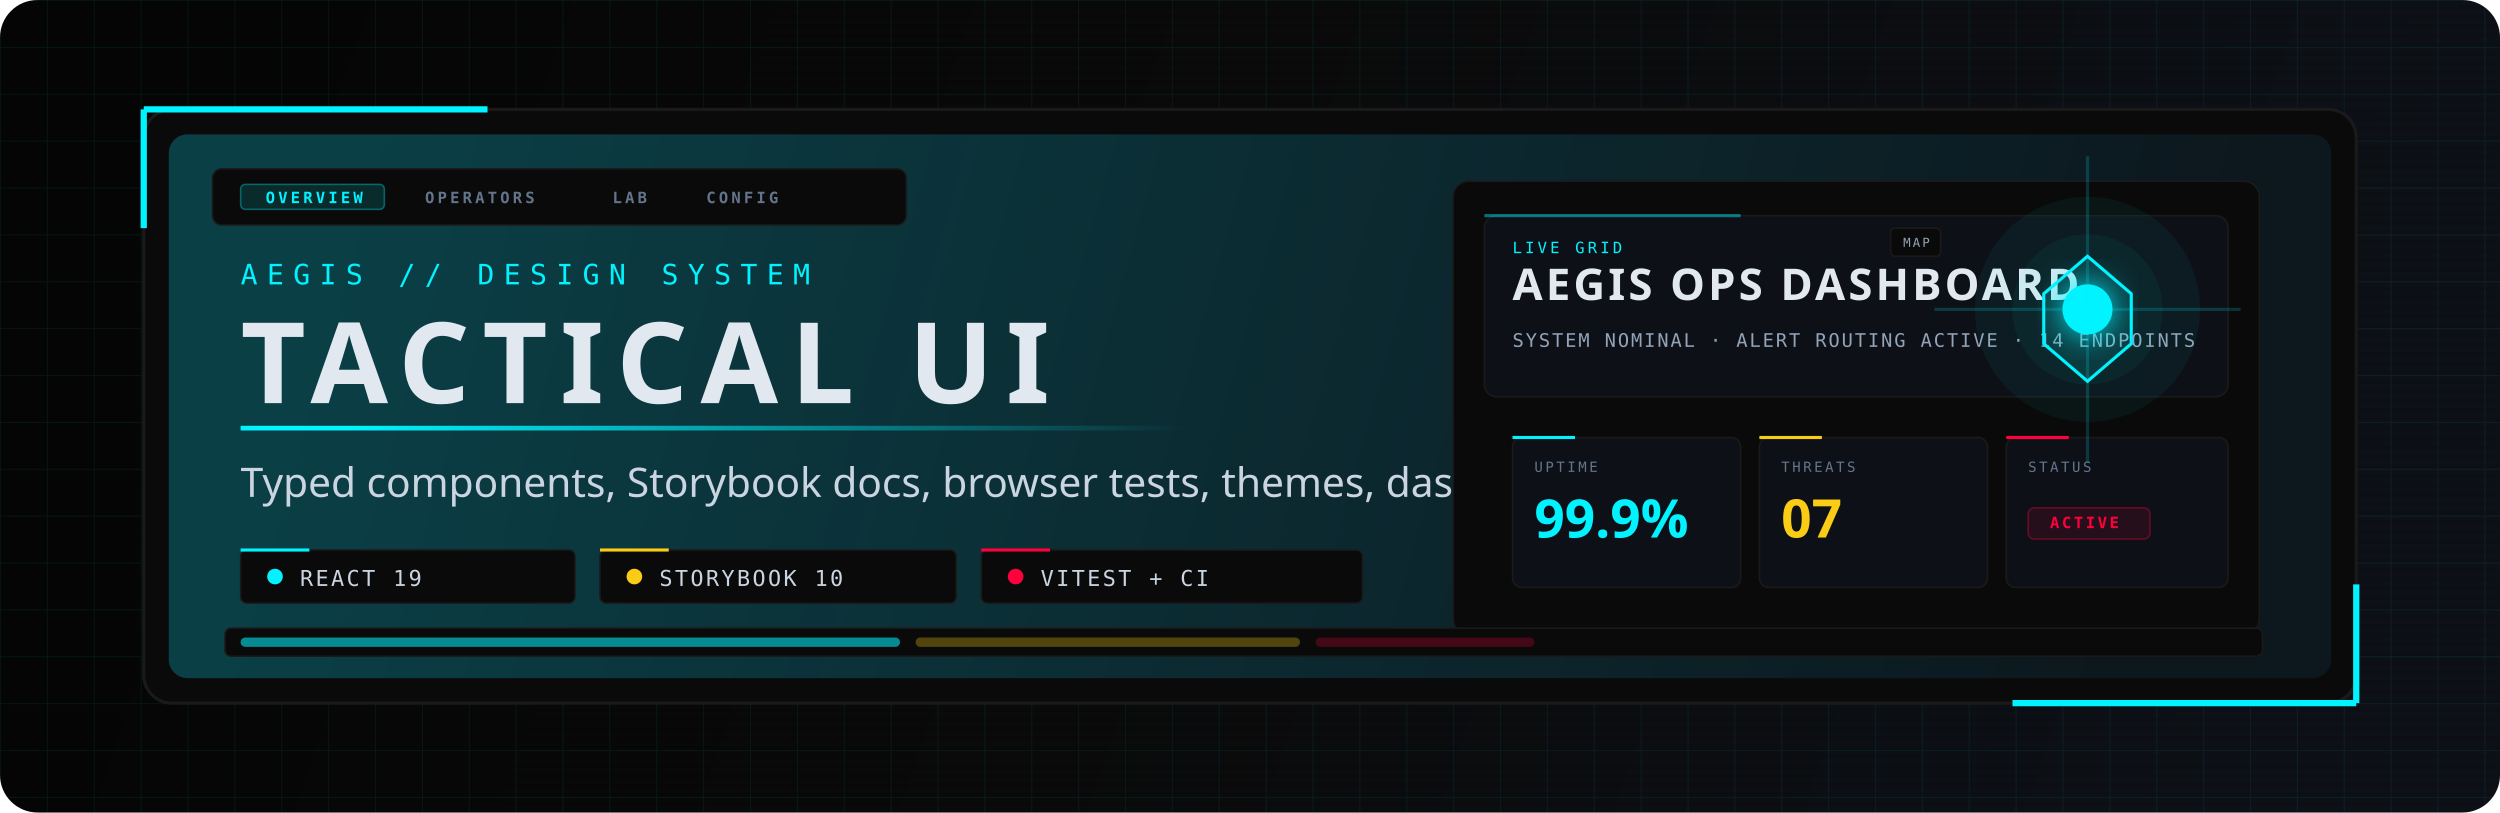
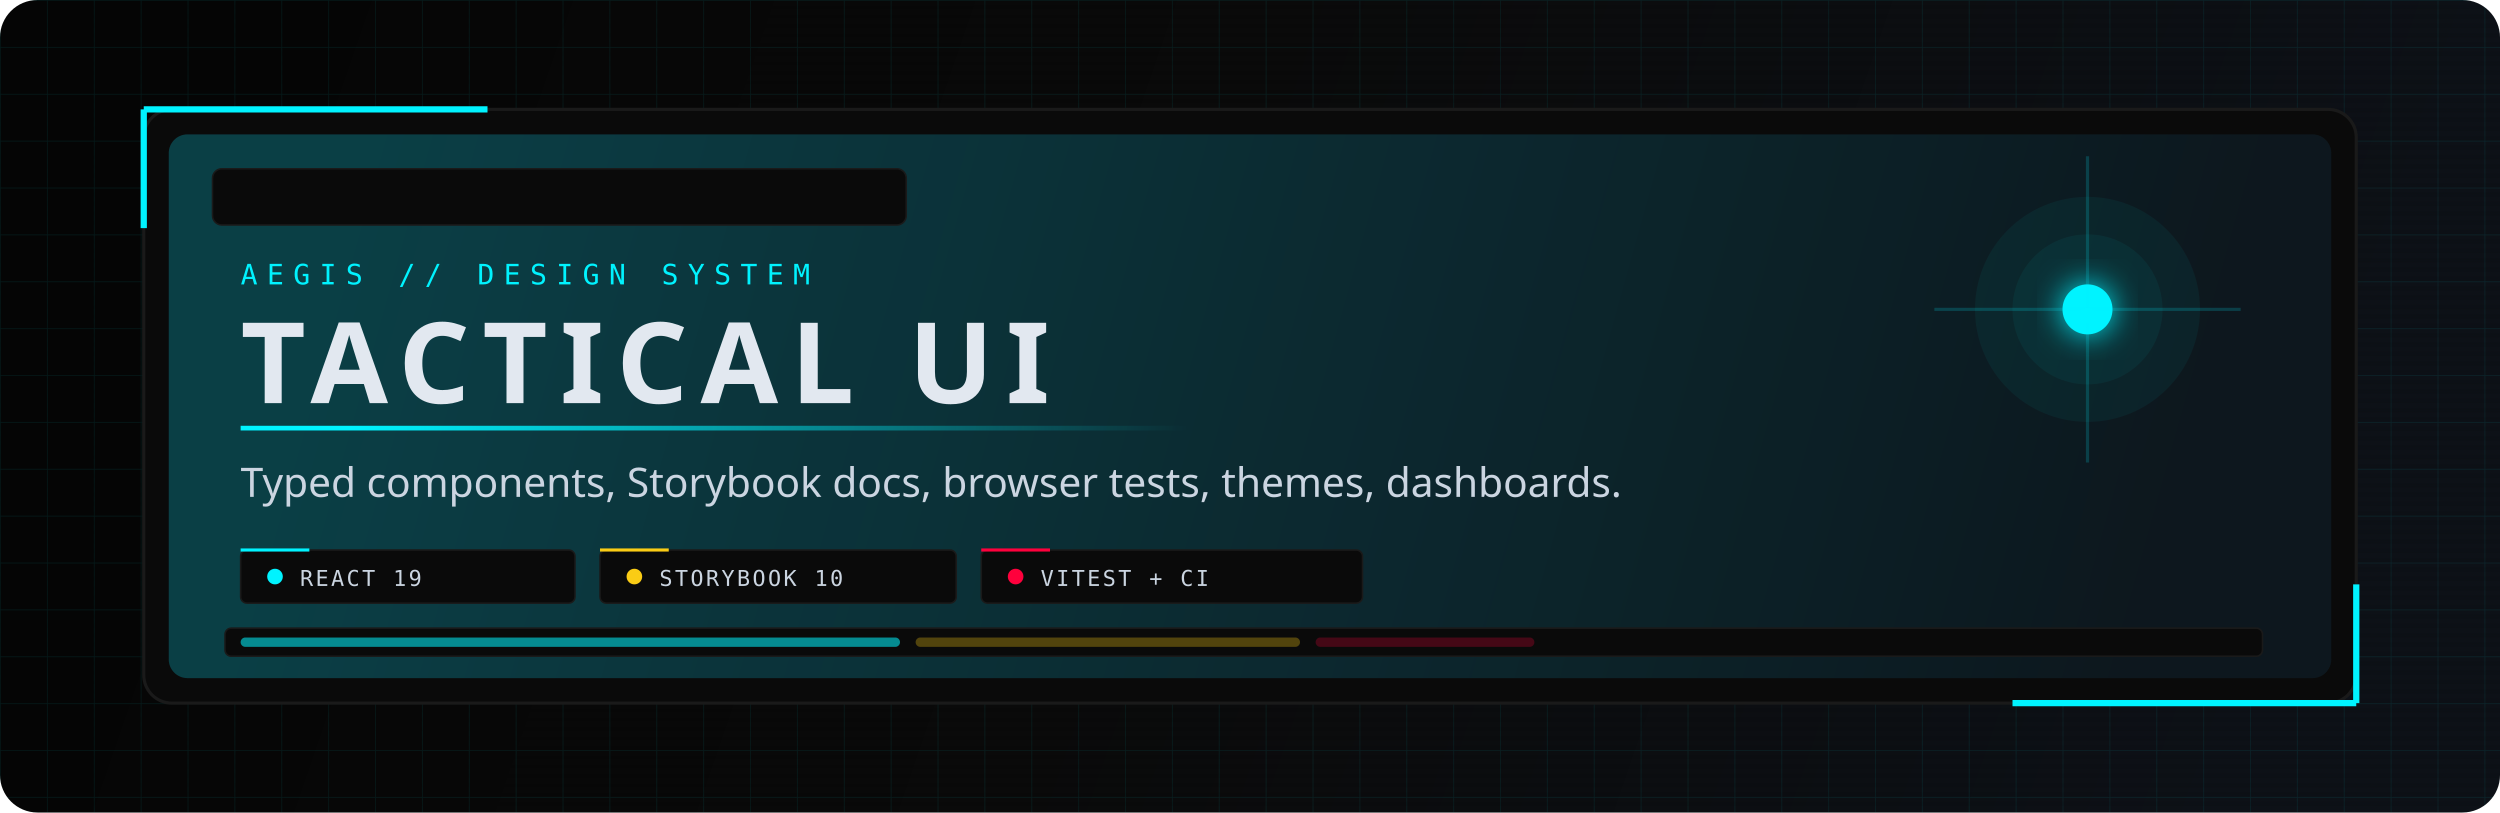
<svg xmlns="http://www.w3.org/2000/svg" width="1600" height="520" viewBox="0 0 1600 520" fill="none" role="img" aria-labelledby="title desc">
  <defs>
    <linearGradient id="bg" x1="160" y1="40" x2="1440" y2="480" gradientUnits="userSpaceOnUse">
      <stop stop-color="#050505" />
      <stop offset="0.45" stop-color="#0a0a0a" />
      <stop offset="1" stop-color="#0d1117" />
    </linearGradient>
    <linearGradient id="panelGlow" x1="240" y1="104" x2="1360" y2="416" gradientUnits="userSpaceOnUse">
      <stop stop-color="#00f3ff" stop-opacity="0.20" />
      <stop offset="1" stop-color="#00f3ff" stop-opacity="0.03" />
    </linearGradient>
    <linearGradient id="accentLine" x1="224" y1="104" x2="760" y2="104" gradientUnits="userSpaceOnUse">
      <stop stop-color="#00f3ff" />
      <stop offset="1" stop-color="#00f3ff" stop-opacity="0" />
    </linearGradient>
    <pattern id="grid" width="30" height="30" patternUnits="userSpaceOnUse">
      <path d="M30 0H0V30" stroke="#00f3ff" stroke-opacity="0.08" />
    </pattern>
    <pattern id="scanlines" width="6" height="6" patternUnits="userSpaceOnUse">
      <rect width="6" height="3" fill="#000000" fill-opacity="0" />
      <rect y="3" width="6" height="3" fill="#000000" fill-opacity="0.12" />
    </pattern>
    <filter id="softGlow" x="-50%" y="-50%" width="200%" height="200%">
      <feGaussianBlur stdDeviation="10" result="blur" />
      <feMerge>
        <feMergeNode in="blur" />
        <feMergeNode in="SourceGraphic" />
      </feMerge>
    </filter>
  </defs>
  <rect width="1600" height="520" rx="24" fill="url(#bg)" />
  <rect width="1600" height="520" rx="24" fill="url(#grid)" />
  <rect width="1600" height="520" rx="24" fill="url(#scanlines)" opacity="0.55" />
  <rect x="92" y="70" width="1416" height="380" rx="18" fill="#0a0a0a" stroke="#1a1a1a" stroke-width="2" />
  <rect x="108" y="86" width="1384" height="348" rx="12" fill="#0d1117" />
  <rect x="108" y="86" width="1384" height="348" rx="12" fill="url(#panelGlow)" />
  <path d="M92 70H312" stroke="#00f3ff" stroke-width="4" />
  <path d="M92 70V146" stroke="#00f3ff" stroke-width="4" />
  <path d="M1508 450H1288" stroke="#00f3ff" stroke-width="4" />
  <path d="M1508 450V374" stroke="#00f3ff" stroke-width="4" />
  <rect x="136" y="108" width="444" height="36" rx="6" fill="#0a0a0a" stroke="#1a1a1a" />
-   <rect x="154" y="118" width="92" height="16" rx="3" fill="#00f3ff" fill-opacity="0.14" stroke="#00f3ff" stroke-opacity="0.35" />
-   <text x="170" y="130" fill="#00f3ff" font-family="JetBrains Mono, monospace" font-size="10" font-weight="700" letter-spacing="2">OVERVIEW</text>
-   <text x="272" y="130" fill="#64748b" font-family="JetBrains Mono, monospace" font-size="10" font-weight="700" letter-spacing="2">OPERATORS</text>
-   <text x="392" y="130" fill="#64748b" font-family="JetBrains Mono, monospace" font-size="10" font-weight="700" letter-spacing="2">LAB</text>
-   <text x="452" y="130" fill="#64748b" font-family="JetBrains Mono, monospace" font-size="10" font-weight="700" letter-spacing="2">CONFIG</text>
  <text x="154" y="182" fill="#00f3ff" font-family="JetBrains Mono, monospace" font-size="18" letter-spacing="6">AEGIS // DESIGN SYSTEM</text>
  <text x="154" y="258" fill="#E2E8F0" font-family="Orbitron, sans-serif" font-size="72" font-weight="700" letter-spacing="8">TACTICAL UI</text>
  <path d="M154 274H760" stroke="url(#accentLine)" stroke-width="3" />
  <text x="154" y="318" fill="#CBD5E1" font-family="Space Grotesk, sans-serif" font-size="26" font-weight="500">
    Typed components, Storybook docs, browser tests, themes, dashboards.
  </text>
  <rect x="154" y="352" width="214" height="34" rx="4" fill="#0a0a0a" stroke="#1a1a1a" />
  <path d="M154 352H198" stroke="#00f3ff" stroke-width="2" />
  <circle cx="176" cy="369" r="5" fill="#00f3ff" />
  <text x="192" y="375" fill="#CBD5E1" font-family="JetBrains Mono, monospace" font-size="14" letter-spacing="1.5">REACT 19</text>
  <rect x="384" y="352" width="228" height="34" rx="4" fill="#0a0a0a" stroke="#1a1a1a" />
  <path d="M384 352H428" stroke="#facc15" stroke-width="2" />
  <circle cx="406" cy="369" r="5" fill="#facc15" />
  <text x="422" y="375" fill="#CBD5E1" font-family="JetBrains Mono, monospace" font-size="14" letter-spacing="1.5">STORYBOOK 10</text>
  <rect x="628" y="352" width="244" height="34" rx="4" fill="#0a0a0a" stroke="#1a1a1a" />
  <path d="M628 352H672" stroke="#ff003c" stroke-width="2" />
  <circle cx="650" cy="369" r="5" fill="#ff003c" />
  <text x="666" y="375" fill="#CBD5E1" font-family="JetBrains Mono, monospace" font-size="14" letter-spacing="1.5">VITEST + CI</text>
-   <rect x="930" y="116" width="516" height="290" rx="10" fill="#0a0a0a" stroke="#1a1a1a" />
-   <rect x="950" y="138" width="476" height="116" rx="8" fill="#0d1117" stroke="#1a1a1a" />
-   <path d="M950 138H1114" stroke="#00f3ff" stroke-opacity="0.45" stroke-width="2" />
-   <text x="968" y="162" fill="#00f3ff" font-family="JetBrains Mono, monospace" font-size="10" letter-spacing="2">LIVE GRID</text>
-   <text x="968" y="192" fill="#E2E8F0" font-family="Orbitron, sans-serif" font-size="28" font-weight="700" letter-spacing="2">AEGIS OPS DASHBOARD</text>
-   <text x="968" y="222" fill="#94A3B8" font-family="JetBrains Mono, monospace" font-size="12" letter-spacing="1.2">SYSTEM NOMINAL · ALERT ROUTING ACTIVE · 14 ENDPOINTS</text>
-   <rect x="968" y="280" width="146" height="96" rx="6" fill="#0d1117" stroke="#1a1a1a" />
-   <path d="M968 280H1008" stroke="#00f3ff" stroke-width="2" />
-   <text x="982" y="302" fill="#64748b" font-family="JetBrains Mono, monospace" font-size="9" letter-spacing="1.6">UPTIME</text>
-   <text x="982" y="344" fill="#00f3ff" font-family="Orbitron, sans-serif" font-size="34" font-weight="700">99.9%</text>
-   <rect x="1126" y="280" width="146" height="96" rx="6" fill="#0d1117" stroke="#1a1a1a" />
-   <path d="M1126 280H1166" stroke="#facc15" stroke-width="2" />
-   <text x="1140" y="302" fill="#64748b" font-family="JetBrains Mono, monospace" font-size="9" letter-spacing="1.6">THREATS</text>
-   <text x="1140" y="344" fill="#facc15" font-family="Orbitron, sans-serif" font-size="34" font-weight="700">07</text>
-   <rect x="1284" y="280" width="142" height="96" rx="6" fill="#0d1117" stroke="#1a1a1a" />
-   <path d="M1284 280H1324" stroke="#ff003c" stroke-width="2" />
-   <text x="1298" y="302" fill="#64748b" font-family="JetBrains Mono, monospace" font-size="9" letter-spacing="1.6">STATUS</text>
-   <rect x="1298" y="325" width="78" height="20" rx="4" fill="#ff003c" fill-opacity="0.10" stroke="#ff003c" stroke-opacity="0.35" />
-   <text x="1312" y="338" fill="#ff003c" font-family="JetBrains Mono, monospace" font-size="10" font-weight="700" letter-spacing="1.6">ACTIVE</text>
  <circle cx="1336" cy="198" r="72" fill="#00f3ff" fill-opacity="0.05" />
  <circle cx="1336" cy="198" r="48" fill="#00f3ff" fill-opacity="0.05" />
  <circle cx="1336" cy="198" r="16" fill="#00f3ff" filter="url(#softGlow)" />
  <path d="M1238 198H1434" stroke="#00f3ff" stroke-opacity="0.18" stroke-width="2" />
  <path d="M1336 100V296" stroke="#00f3ff" stroke-opacity="0.18" stroke-width="2" />
-   <rect x="1210" y="146" width="32" height="18" rx="3" fill="#0a0a0a" stroke="#1a1a1a" />
-   <text x="1218" y="158" fill="#94A3B8" font-family="JetBrains Mono, monospace" font-size="8" letter-spacing="1.3">MAP</text>
-   <path d="M1308 188L1336 164L1364 188V220L1336 244L1308 220V188Z" fill="#00f3ff" fill-opacity="0.10" stroke="#00f3ff" stroke-width="2" />
  <circle cx="1336" cy="202" r="5" fill="#00f3ff" />
  <rect x="144" y="402" width="1304" height="18" rx="4" fill="#0a0a0a" stroke="#1a1a1a" />
  <rect x="154" y="408" width="422" height="6" rx="3" fill="#00f3ff" fill-opacity="0.55" />
  <rect x="586" y="408" width="246" height="6" rx="3" fill="#facc15" fill-opacity="0.30" />
  <rect x="842" y="408" width="140" height="6" rx="3" fill="#ff003c" fill-opacity="0.24" />
</svg>
